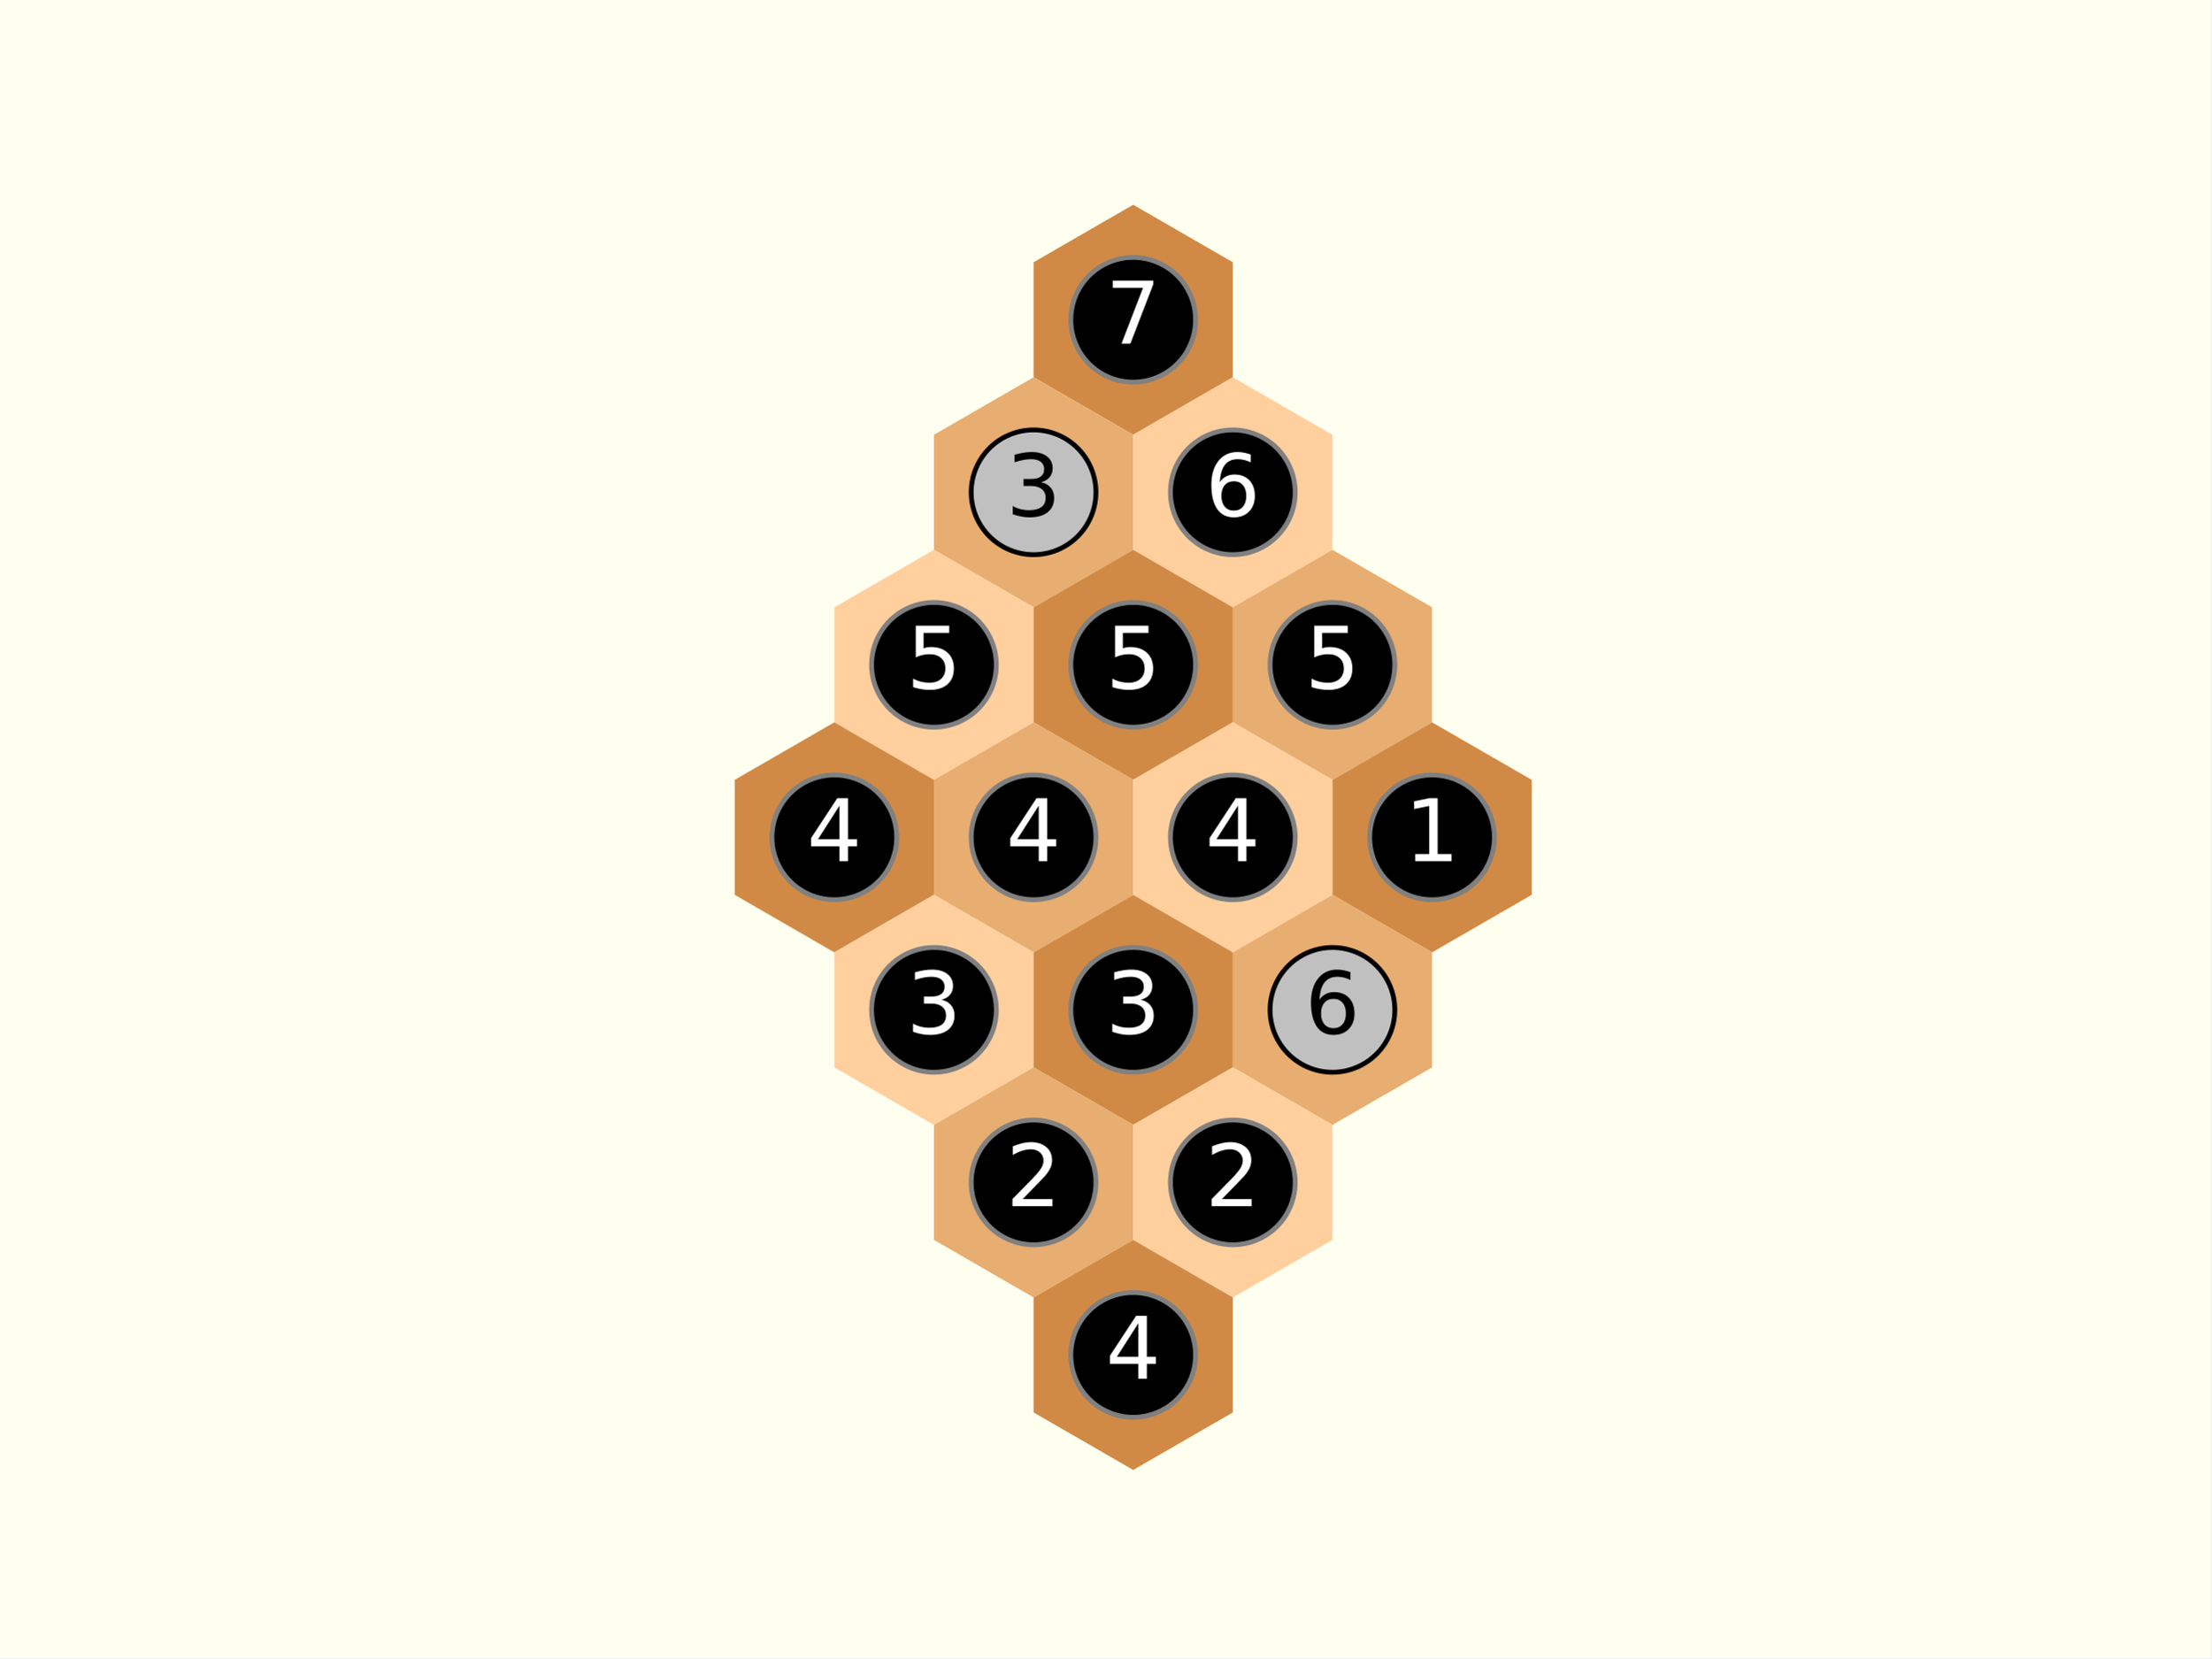
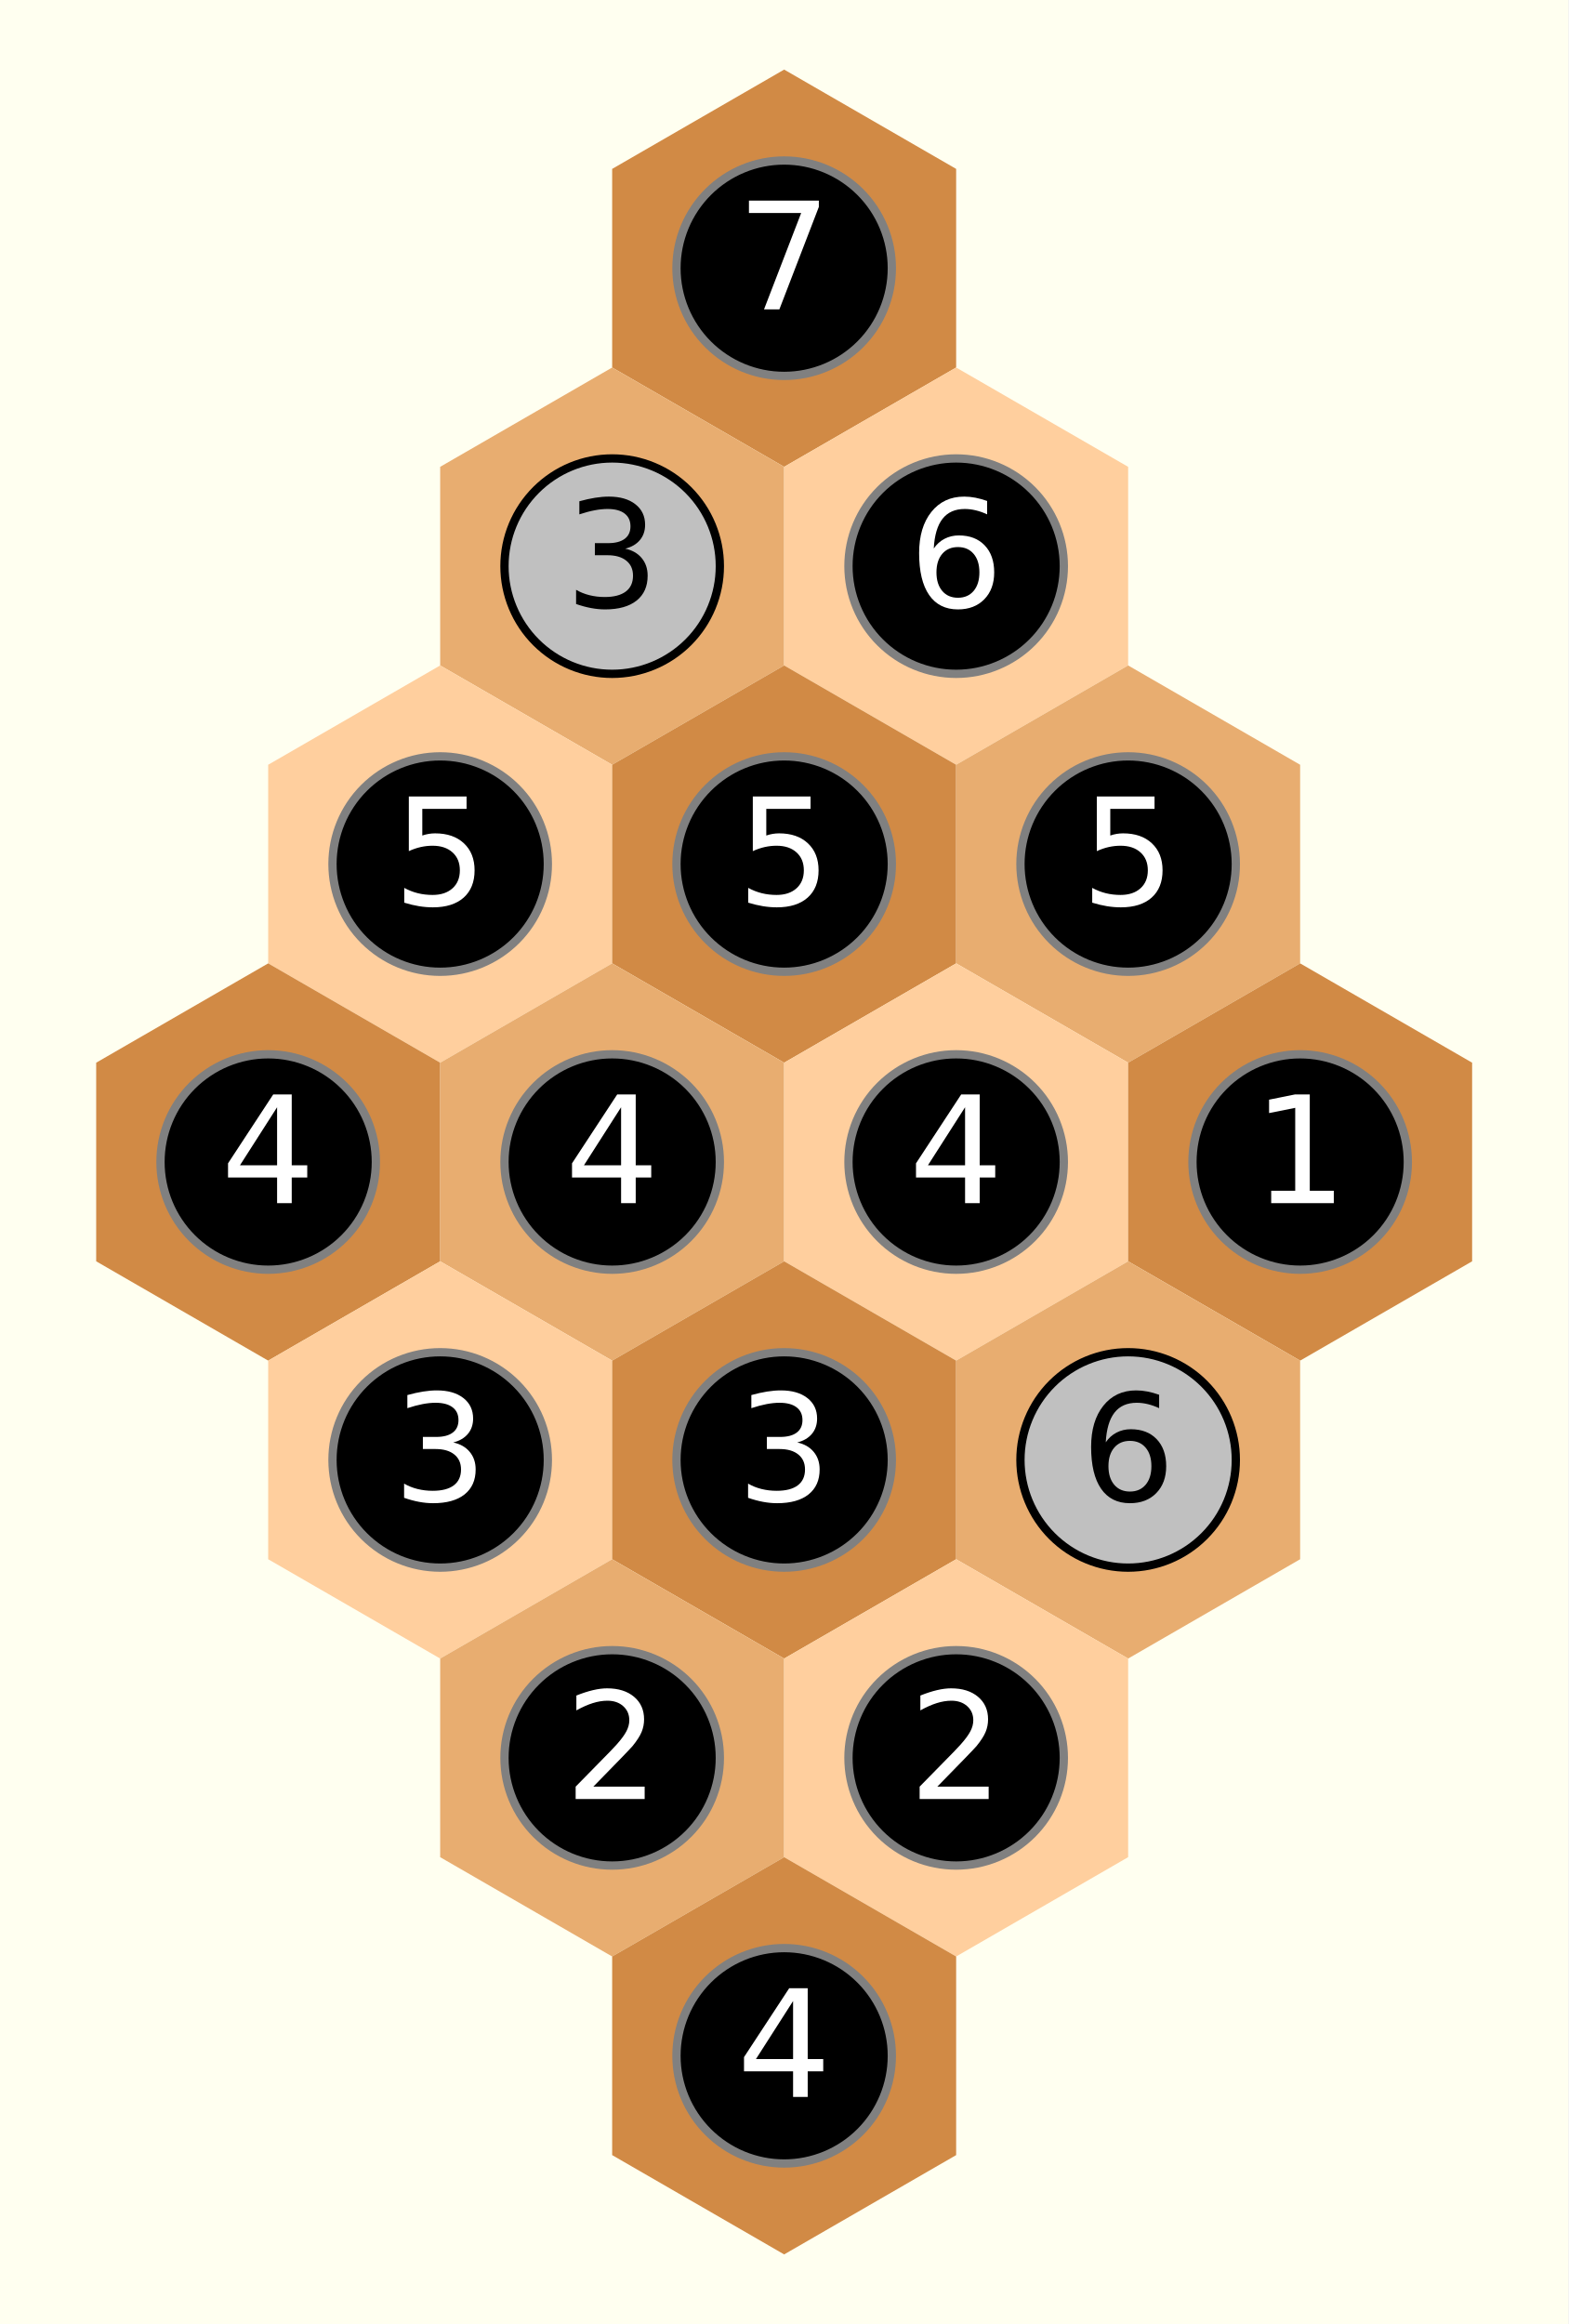
- <svg xmlns="http://www.w3.org/2000/svg" xmlns:xlink="http://www.w3.org/1999/xlink" width="460.8pt" height="345.6pt" viewBox="0 0 460.8 345.6" version="1.1">
+ <svg xmlns="http://www.w3.org/2000/svg" xmlns:xlink="http://www.w3.org/1999/xlink" width="189.318pt" height="280.512pt" viewBox="0 0 189.318 280.512" version="1.1">
  <defs>
    <style type="text/css">*{stroke-linejoin: round; stroke-linecap: butt}</style>
  </defs>
  <g id="figure_1">
    <g id="patch_1">
-       <path d="M 0 345.6  L 460.8 345.6  L 460.8 0  L 0 0  z " style="fill: #fffff0" />
+       <path d="M 0 280.512  L 189.318 280.512  L 189.318 0  L 0 0  z " style="fill: #fffff0" />
    </g>
    <g id="axes_1">
      <g id="patch_2">
-         <path d="M 215.398 78.632  L 236.16 90.619  L 256.922 78.632  L 256.922 54.658  L 236.16 42.671  L 215.398 54.658  z " clip-path="url(#p9c23bc95ee)" style="fill: #d18a45" />
+         <path d="M 73.897 44.36  L 94.659 56.347  L 115.421 44.36  L 115.421 20.386  L 94.659 8.399  L 73.897 20.386  z " clip-path="url(#p3abf32f559)" style="fill: #d18a45" />
      </g>
      <g id="patch_3">
-         <path d="M 194.636 114.593  L 215.398 126.58  L 236.16 114.593  L 236.16 90.619  L 215.398 78.632  L 194.636 90.619  z " clip-path="url(#p9c23bc95ee)" style="fill: #e8ad70" />
+         <path d="M 53.135 80.321  L 73.897 92.308  L 94.659 80.321  L 94.659 56.347  L 73.897 44.36  L 53.135 56.347  z " clip-path="url(#p3abf32f559)" style="fill: #e8ad70" />
      </g>
      <g id="patch_4">
-         <path d="M 236.16 114.593  L 256.922 126.58  L 277.684 114.593  L 277.684 90.619  L 256.922 78.632  L 236.16 90.619  z " clip-path="url(#p9c23bc95ee)" style="fill: #ffcf9e" />
+         <path d="M 94.659 80.321  L 115.421 92.308  L 136.183 80.321  L 136.183 56.347  L 115.421 44.36  L 94.659 56.347  z " clip-path="url(#p3abf32f559)" style="fill: #ffcf9e" />
      </g>
      <g id="patch_5">
-         <path d="M 173.874 150.554  L 194.636 162.541  L 215.398 150.554  L 215.398 126.58  L 194.636 114.593  L 173.874 126.58  z " clip-path="url(#p9c23bc95ee)" style="fill: #ffcf9e" />
+         <path d="M 32.373 116.282  L 53.135 128.269  L 73.897 116.282  L 73.897 92.308  L 53.135 80.321  L 32.373 92.308  z " clip-path="url(#p3abf32f559)" style="fill: #ffcf9e" />
      </g>
      <g id="patch_6">
-         <path d="M 215.398 150.554  L 236.16 162.541  L 256.922 150.554  L 256.922 126.58  L 236.16 114.593  L 215.398 126.58  z " clip-path="url(#p9c23bc95ee)" style="fill: #d18a45" />
+         <path d="M 73.897 116.282  L 94.659 128.269  L 115.421 116.282  L 115.421 92.308  L 94.659 80.321  L 73.897 92.308  z " clip-path="url(#p3abf32f559)" style="fill: #d18a45" />
      </g>
      <g id="patch_7">
-         <path d="M 256.922 150.554  L 277.684 162.541  L 298.446 150.554  L 298.446 126.58  L 277.684 114.593  L 256.922 126.58  z " clip-path="url(#p9c23bc95ee)" style="fill: #e8ad70" />
+         <path d="M 115.421 116.282  L 136.183 128.269  L 156.946 116.282  L 156.946 92.308  L 136.183 80.321  L 115.421 92.308  z " clip-path="url(#p3abf32f559)" style="fill: #e8ad70" />
      </g>
      <g id="patch_8">
-         <path d="M 153.111 186.515  L 173.874 198.502  L 194.636 186.515  L 194.636 162.541  L 173.874 150.554  L 153.111 162.541  z " clip-path="url(#p9c23bc95ee)" style="fill: #d18a45" />
+         <path d="M 11.611 152.243  L 32.373 164.23  L 53.135 152.243  L 53.135 128.269  L 32.373 116.282  L 11.611 128.269  z " clip-path="url(#p3abf32f559)" style="fill: #d18a45" />
      </g>
      <g id="patch_9">
-         <path d="M 194.636 186.515  L 215.398 198.502  L 236.16 186.515  L 236.16 162.541  L 215.398 150.554  L 194.636 162.541  z " clip-path="url(#p9c23bc95ee)" style="fill: #e8ad70" />
+         <path d="M 53.135 152.243  L 73.897 164.23  L 94.659 152.243  L 94.659 128.269  L 73.897 116.282  L 53.135 128.269  z " clip-path="url(#p3abf32f559)" style="fill: #e8ad70" />
      </g>
      <g id="patch_10">
-         <path d="M 236.16 186.515  L 256.922 198.502  L 277.684 186.515  L 277.684 162.541  L 256.922 150.554  L 236.16 162.541  z " clip-path="url(#p9c23bc95ee)" style="fill: #ffcf9e" />
+         <path d="M 94.659 152.243  L 115.421 164.23  L 136.183 152.243  L 136.183 128.269  L 115.421 116.282  L 94.659 128.269  z " clip-path="url(#p3abf32f559)" style="fill: #ffcf9e" />
      </g>
      <g id="patch_11">
-         <path d="M 277.684 186.515  L 298.446 198.502  L 319.209 186.515  L 319.209 162.541  L 298.446 150.554  L 277.684 162.541  z " clip-path="url(#p9c23bc95ee)" style="fill: #d18a45" />
+         <path d="M 136.183 152.243  L 156.946 164.23  L 177.708 152.243  L 177.708 128.269  L 156.946 116.282  L 136.183 128.269  z " clip-path="url(#p3abf32f559)" style="fill: #d18a45" />
      </g>
      <g id="patch_12">
-         <path d="M 173.874 222.476  L 194.636 234.463  L 215.398 222.476  L 215.398 198.502  L 194.636 186.515  L 173.874 198.502  z " clip-path="url(#p9c23bc95ee)" style="fill: #ffcf9e" />
+         <path d="M 32.373 188.204  L 53.135 200.191  L 73.897 188.204  L 73.897 164.23  L 53.135 152.243  L 32.373 164.23  z " clip-path="url(#p3abf32f559)" style="fill: #ffcf9e" />
      </g>
      <g id="patch_13">
-         <path d="M 215.398 222.476  L 236.16 234.463  L 256.922 222.476  L 256.922 198.502  L 236.16 186.515  L 215.398 198.502  z " clip-path="url(#p9c23bc95ee)" style="fill: #d18a45" />
+         <path d="M 73.897 188.204  L 94.659 200.191  L 115.421 188.204  L 115.421 164.23  L 94.659 152.243  L 73.897 164.23  z " clip-path="url(#p3abf32f559)" style="fill: #d18a45" />
      </g>
      <g id="patch_14">
-         <path d="M 256.922 222.476  L 277.684 234.463  L 298.446 222.476  L 298.446 198.502  L 277.684 186.515  L 256.922 198.502  z " clip-path="url(#p9c23bc95ee)" style="fill: #e8ad70" />
+         <path d="M 115.421 188.204  L 136.183 200.191  L 156.946 188.204  L 156.946 164.23  L 136.183 152.243  L 115.421 164.23  z " clip-path="url(#p3abf32f559)" style="fill: #e8ad70" />
      </g>
      <g id="patch_15">
-         <path d="M 194.636 258.437  L 215.398 270.424  L 236.16 258.437  L 236.16 234.463  L 215.398 222.476  L 194.636 234.463  z " clip-path="url(#p9c23bc95ee)" style="fill: #e8ad70" />
+         <path d="M 53.135 224.165  L 73.897 236.152  L 94.659 224.165  L 94.659 200.191  L 73.897 188.204  L 53.135 200.191  z " clip-path="url(#p3abf32f559)" style="fill: #e8ad70" />
      </g>
      <g id="patch_16">
-         <path d="M 236.16 258.437  L 256.922 270.424  L 277.684 258.437  L 277.684 234.463  L 256.922 222.476  L 236.16 234.463  z " clip-path="url(#p9c23bc95ee)" style="fill: #ffcf9e" />
+         <path d="M 94.659 224.165  L 115.421 236.152  L 136.183 224.165  L 136.183 200.191  L 115.421 188.204  L 94.659 200.191  z " clip-path="url(#p3abf32f559)" style="fill: #ffcf9e" />
      </g>
      <g id="patch_17">
-         <path d="M 215.398 294.398  L 236.16 306.385  L 256.922 294.398  L 256.922 270.424  L 236.16 258.437  L 215.398 270.424  z " clip-path="url(#p9c23bc95ee)" style="fill: #d18a45" />
+         <path d="M 73.897 260.126  L 94.659 272.113  L 115.421 260.126  L 115.421 236.152  L 94.659 224.165  L 73.897 236.152  z " clip-path="url(#p3abf32f559)" style="fill: #d18a45" />
      </g>
      <g id="line2d_1">
        <defs>
-           <path id="m1f4609c545" d="M 0 13  C 3.448 13 6.755 11.63 9.192 9.192  C 11.63 6.755 13 3.448 13 0  C 13 -3.448 11.63 -6.755 9.192 -9.192  C 6.755 -11.63 3.448 -13 0 -13  C -3.448 -13 -6.755 -11.63 -9.192 -9.192  C -11.63 -6.755 -13 -3.448 -13 0  C -13 3.448 -11.63 6.755 -9.192 9.192  C -6.755 11.63 -3.448 13 0 13  z " style="stroke: #808080" />
+           <path id="m80644e9f78" d="M 0 13  C 3.448 13 6.755 11.63 9.192 9.192  C 11.63 6.755 13 3.448 13 0  C 13 -3.448 11.63 -6.755 9.192 -9.192  C 6.755 -11.63 3.448 -13 0 -13  C -3.448 -13 -6.755 -11.63 -9.192 -9.192  C -11.63 -6.755 -13 -3.448 -13 0  C -13 3.448 -11.63 6.755 -9.192 9.192  C -6.755 11.63 -3.448 13 0 13  z " style="stroke: #808080" />
        </defs>
-         <g clip-path="url(#p9c23bc95ee)">
-           <use xlink:href="#m1f4609c545" x="236.16" y="66.645" style="stroke: #808080" />
+         <g clip-path="url(#p3abf32f559)">
+           <use xlink:href="#m80644e9f78" x="94.659" y="32.373" style="stroke: #808080" />
        </g>
      </g>
      <g id="line2d_2">
        <defs>
-           <path id="mb3eb9bca0c" d="M 0 13  C 3.448 13 6.755 11.63 9.192 9.192  C 11.63 6.755 13 3.448 13 0  C 13 -3.448 11.63 -6.755 9.192 -9.192  C 6.755 -11.63 3.448 -13 0 -13  C -3.448 -13 -6.755 -11.63 -9.192 -9.192  C -11.63 -6.755 -13 -3.448 -13 0  C -13 3.448 -11.63 6.755 -9.192 9.192  C -6.755 11.63 -3.448 13 0 13  z " style="stroke: #000000" />
+           <path id="m577133169e" d="M 0 13  C 3.448 13 6.755 11.63 9.192 9.192  C 11.63 6.755 13 3.448 13 0  C 13 -3.448 11.63 -6.755 9.192 -9.192  C 6.755 -11.63 3.448 -13 0 -13  C -3.448 -13 -6.755 -11.63 -9.192 -9.192  C -11.63 -6.755 -13 -3.448 -13 0  C -13 3.448 -11.63 6.755 -9.192 9.192  C -6.755 11.63 -3.448 13 0 13  z " style="stroke: #000000" />
        </defs>
-         <g clip-path="url(#p9c23bc95ee)">
-           <use xlink:href="#mb3eb9bca0c" x="215.398" y="102.606" style="fill: #c0c0c0; stroke: #000000" />
+         <g clip-path="url(#p3abf32f559)">
+           <use xlink:href="#m577133169e" x="73.897" y="68.334" style="fill: #c0c0c0; stroke: #000000" />
        </g>
      </g>
      <g id="line2d_3">
-         <g clip-path="url(#p9c23bc95ee)">
-           <use xlink:href="#m1f4609c545" x="256.922" y="102.606" style="stroke: #808080" />
+         <g clip-path="url(#p3abf32f559)">
+           <use xlink:href="#m80644e9f78" x="115.421" y="68.334" style="stroke: #808080" />
        </g>
      </g>
      <g id="line2d_4">
-         <g clip-path="url(#p9c23bc95ee)">
-           <use xlink:href="#m1f4609c545" x="194.636" y="138.567" style="stroke: #808080" />
+         <g clip-path="url(#p3abf32f559)">
+           <use xlink:href="#m80644e9f78" x="53.135" y="104.295" style="stroke: #808080" />
        </g>
      </g>
      <g id="line2d_5">
-         <g clip-path="url(#p9c23bc95ee)">
-           <use xlink:href="#m1f4609c545" x="236.16" y="138.567" style="stroke: #808080" />
+         <g clip-path="url(#p3abf32f559)">
+           <use xlink:href="#m80644e9f78" x="94.659" y="104.295" style="stroke: #808080" />
        </g>
      </g>
      <g id="line2d_6">
-         <g clip-path="url(#p9c23bc95ee)">
-           <use xlink:href="#m1f4609c545" x="277.684" y="138.567" style="stroke: #808080" />
+         <g clip-path="url(#p3abf32f559)">
+           <use xlink:href="#m80644e9f78" x="136.183" y="104.295" style="stroke: #808080" />
        </g>
      </g>
      <g id="line2d_7">
-         <g clip-path="url(#p9c23bc95ee)">
-           <use xlink:href="#m1f4609c545" x="173.874" y="174.528" style="stroke: #808080" />
+         <g clip-path="url(#p3abf32f559)">
+           <use xlink:href="#m80644e9f78" x="32.373" y="140.256" style="stroke: #808080" />
        </g>
      </g>
      <g id="line2d_8">
-         <g clip-path="url(#p9c23bc95ee)">
-           <use xlink:href="#m1f4609c545" x="215.398" y="174.528" style="stroke: #808080" />
+         <g clip-path="url(#p3abf32f559)">
+           <use xlink:href="#m80644e9f78" x="73.897" y="140.256" style="stroke: #808080" />
        </g>
      </g>
      <g id="line2d_9">
-         <g clip-path="url(#p9c23bc95ee)">
-           <use xlink:href="#m1f4609c545" x="256.922" y="174.528" style="stroke: #808080" />
+         <g clip-path="url(#p3abf32f559)">
+           <use xlink:href="#m80644e9f78" x="115.421" y="140.256" style="stroke: #808080" />
        </g>
      </g>
      <g id="line2d_10">
-         <g clip-path="url(#p9c23bc95ee)">
-           <use xlink:href="#m1f4609c545" x="298.446" y="174.528" style="stroke: #808080" />
+         <g clip-path="url(#p3abf32f559)">
+           <use xlink:href="#m80644e9f78" x="156.946" y="140.256" style="stroke: #808080" />
        </g>
      </g>
      <g id="line2d_11">
-         <g clip-path="url(#p9c23bc95ee)">
-           <use xlink:href="#m1f4609c545" x="194.636" y="210.489" style="stroke: #808080" />
+         <g clip-path="url(#p3abf32f559)">
+           <use xlink:href="#m80644e9f78" x="53.135" y="176.217" style="stroke: #808080" />
        </g>
      </g>
      <g id="line2d_12">
-         <g clip-path="url(#p9c23bc95ee)">
-           <use xlink:href="#m1f4609c545" x="236.16" y="210.489" style="stroke: #808080" />
+         <g clip-path="url(#p3abf32f559)">
+           <use xlink:href="#m80644e9f78" x="94.659" y="176.217" style="stroke: #808080" />
        </g>
      </g>
      <g id="line2d_13">
-         <g clip-path="url(#p9c23bc95ee)">
-           <use xlink:href="#mb3eb9bca0c" x="277.684" y="210.489" style="fill: #c0c0c0; stroke: #000000" />
+         <g clip-path="url(#p3abf32f559)">
+           <use xlink:href="#m577133169e" x="136.183" y="176.217" style="fill: #c0c0c0; stroke: #000000" />
        </g>
      </g>
      <g id="line2d_14">
-         <g clip-path="url(#p9c23bc95ee)">
-           <use xlink:href="#m1f4609c545" x="215.398" y="246.45" style="stroke: #808080" />
+         <g clip-path="url(#p3abf32f559)">
+           <use xlink:href="#m80644e9f78" x="73.897" y="212.178" style="stroke: #808080" />
        </g>
      </g>
      <g id="line2d_15">
-         <g clip-path="url(#p9c23bc95ee)">
-           <use xlink:href="#m1f4609c545" x="256.922" y="246.45" style="stroke: #808080" />
+         <g clip-path="url(#p3abf32f559)">
+           <use xlink:href="#m80644e9f78" x="115.421" y="212.178" style="stroke: #808080" />
        </g>
      </g>
      <g id="line2d_16">
-         <g clip-path="url(#p9c23bc95ee)">
-           <use xlink:href="#m1f4609c545" x="236.16" y="282.411" style="stroke: #808080" />
+         <g clip-path="url(#p3abf32f559)">
+           <use xlink:href="#m80644e9f78" x="94.659" y="248.139" style="stroke: #808080" />
        </g>
      </g>
      <g id="text_1">
-         <g style="fill: #ffffff" transform="translate(230.4338 71.61163) scale(0.18 -0.18)">
+         <g style="fill: #ffffff" transform="translate(88.93293 37.33963) scale(0.18 -0.18)">
          <defs>
            <path id="DejaVuSans-37" d="M 525 4666  L 3525 4666  L 3525 4397  L 1831 0  L 1172 0  L 2766 4134  L 525 4134  L 525 4666  z " transform="scale(0.015625)" />
          </defs>
          <use xlink:href="#DejaVuSans-37" />
        </g>
      </g>
      <g id="text_2">
-         <g transform="translate(209.6716 107.5727) scale(0.18 -0.18)">
+         <g transform="translate(68.17079 73.30071) scale(0.18 -0.18)">
          <defs>
            <path id="DejaVuSans-33" d="M 2597 2516  Q 3050 2419 3304 2112  Q 3559 1806 3559 1356  Q 3559 666 3084 287  Q 2609 -91 1734 -91  Q 1441 -91 1130 -33  Q 819 25 488 141  L 488 750  Q 750 597 1062 519  Q 1375 441 1716 441  Q 2309 441 2620 675  Q 2931 909 2931 1356  Q 2931 1769 2642 2001  Q 2353 2234 1838 2234  L 1294 2234  L 1294 2753  L 1863 2753  Q 2328 2753 2575 2939  Q 2822 3125 2822 3475  Q 2822 3834 2567 4026  Q 2313 4219 1838 4219  Q 1578 4219 1281 4162  Q 984 4106 628 3988  L 628 4550  Q 988 4650 1302 4700  Q 1616 4750 1894 4750  Q 2613 4750 3031 4423  Q 3450 4097 3450 3541  Q 3450 3153 3228 2886  Q 3006 2619 2597 2516  z " transform="scale(0.015625)" />
          </defs>
          <use xlink:href="#DejaVuSans-33" />
        </g>
      </g>
      <g id="text_3">
-         <g style="fill: #ffffff" transform="translate(251.1959 107.5727) scale(0.18 -0.18)">
+         <g style="fill: #ffffff" transform="translate(109.6951 73.30071) scale(0.18 -0.18)">
          <defs>
            <path id="DejaVuSans-36" d="M 2113 2584  Q 1688 2584 1439 2293  Q 1191 2003 1191 1497  Q 1191 994 1439 701  Q 1688 409 2113 409  Q 2538 409 2786 701  Q 3034 994 3034 1497  Q 3034 2003 2786 2293  Q 2538 2584 2113 2584  z M 3366 4563  L 3366 3988  Q 3128 4100 2886 4159  Q 2644 4219 2406 4219  Q 1781 4219 1451 3797  Q 1122 3375 1075 2522  Q 1259 2794 1537 2939  Q 1816 3084 2150 3084  Q 2853 3084 3261 2657  Q 3669 2231 3669 1497  Q 3669 778 3244 343  Q 2819 -91 2113 -91  Q 1303 -91 875 529  Q 447 1150 447 2328  Q 447 3434 972 4092  Q 1497 4750 2381 4750  Q 2619 4750 2861 4703  Q 3103 4656 3366 4563  z " transform="scale(0.015625)" />
          </defs>
          <use xlink:href="#DejaVuSans-36" />
        </g>
      </g>
      <g id="text_4">
-         <g style="fill: #ffffff" transform="translate(188.9095 143.5338) scale(0.18 -0.18)">
+         <g style="fill: #ffffff" transform="translate(47.40865 109.2618) scale(0.18 -0.18)">
          <defs>
            <path id="DejaVuSans-35" d="M 691 4666  L 3169 4666  L 3169 4134  L 1269 4134  L 1269 2991  Q 1406 3038 1543 3061  Q 1681 3084 1819 3084  Q 2600 3084 3056 2656  Q 3513 2228 3513 1497  Q 3513 744 3044 326  Q 2575 -91 1722 -91  Q 1428 -91 1123 -41  Q 819 9 494 109  L 494 744  Q 775 591 1075 516  Q 1375 441 1709 441  Q 2250 441 2565 725  Q 2881 1009 2881 1497  Q 2881 1984 2565 2268  Q 2250 2553 1709 2553  Q 1456 2553 1204 2497  Q 953 2441 691 2322  L 691 4666  z " transform="scale(0.015625)" />
          </defs>
          <use xlink:href="#DejaVuSans-35" />
        </g>
      </g>
      <g id="text_5">
-         <g style="fill: #ffffff" transform="translate(230.4338 143.5338) scale(0.18 -0.18)">
+         <g style="fill: #ffffff" transform="translate(88.93293 109.2618) scale(0.18 -0.18)">
          <use xlink:href="#DejaVuSans-35" />
        </g>
      </g>
      <g id="text_6">
-         <g style="fill: #ffffff" transform="translate(271.958 143.5338) scale(0.18 -0.18)">
+         <g style="fill: #ffffff" transform="translate(130.4572 109.2618) scale(0.18 -0.18)">
          <use xlink:href="#DejaVuSans-35" />
        </g>
      </g>
      <g id="text_7">
-         <g style="fill: #ffffff" transform="translate(168.1473 179.4949) scale(0.18 -0.18)">
+         <g style="fill: #ffffff" transform="translate(26.64651 145.2229) scale(0.18 -0.18)">
          <defs>
            <path id="DejaVuSans-34" d="M 2419 4116  L 825 1625  L 2419 1625  L 2419 4116  z M 2253 4666  L 3047 4666  L 3047 1625  L 3713 1625  L 3713 1100  L 3047 1100  L 3047 0  L 2419 0  L 2419 1100  L 313 1100  L 313 1709  L 2253 4666  z " transform="scale(0.015625)" />
          </defs>
          <use xlink:href="#DejaVuSans-34" />
        </g>
      </g>
      <g id="text_8">
-         <g style="fill: #ffffff" transform="translate(209.6716 179.4949) scale(0.18 -0.18)">
+         <g style="fill: #ffffff" transform="translate(68.17079 145.2229) scale(0.18 -0.18)">
          <use xlink:href="#DejaVuSans-34" />
        </g>
      </g>
      <g id="text_9">
-         <g style="fill: #ffffff" transform="translate(251.1959 179.4949) scale(0.18 -0.18)">
+         <g style="fill: #ffffff" transform="translate(109.6951 145.2229) scale(0.18 -0.18)">
          <use xlink:href="#DejaVuSans-34" />
        </g>
      </g>
      <g id="text_10">
-         <g style="fill: #ffffff" transform="translate(292.7202 179.4949) scale(0.18 -0.18)">
+         <g style="fill: #ffffff" transform="translate(151.2193 145.2229) scale(0.18 -0.18)">
          <defs>
            <path id="DejaVuSans-31" d="M 794 531  L 1825 531  L 1825 4091  L 703 3866  L 703 4441  L 1819 4666  L 2450 4666  L 2450 531  L 3481 531  L 3481 0  L 794 0  L 794 531  z " transform="scale(0.015625)" />
          </defs>
          <use xlink:href="#DejaVuSans-31" />
        </g>
      </g>
      <g id="text_11">
-         <g style="fill: #ffffff" transform="translate(188.9095 215.456) scale(0.18 -0.18)">
+         <g style="fill: #ffffff" transform="translate(47.40865 181.184) scale(0.18 -0.18)">
          <use xlink:href="#DejaVuSans-33" />
        </g>
      </g>
      <g id="text_12">
-         <g style="fill: #ffffff" transform="translate(230.4338 215.456) scale(0.18 -0.18)">
+         <g style="fill: #ffffff" transform="translate(88.93293 181.184) scale(0.18 -0.18)">
          <use xlink:href="#DejaVuSans-33" />
        </g>
      </g>
      <g id="text_13">
-         <g transform="translate(271.958 215.456) scale(0.18 -0.18)">
+         <g transform="translate(130.4572 181.184) scale(0.18 -0.18)">
          <use xlink:href="#DejaVuSans-36" />
        </g>
      </g>
      <g id="text_14">
-         <g style="fill: #ffffff" transform="translate(209.6716 251.417) scale(0.18 -0.18)">
+         <g style="fill: #ffffff" transform="translate(68.17079 217.145) scale(0.18 -0.18)">
          <defs>
            <path id="DejaVuSans-32" d="M 1228 531  L 3431 531  L 3431 0  L 469 0  L 469 531  Q 828 903 1448 1529  Q 2069 2156 2228 2338  Q 2531 2678 2651 2914  Q 2772 3150 2772 3378  Q 2772 3750 2511 3984  Q 2250 4219 1831 4219  Q 1534 4219 1204 4116  Q 875 4013 500 3803  L 500 4441  Q 881 4594 1212 4672  Q 1544 4750 1819 4750  Q 2544 4750 2975 4387  Q 3406 4025 3406 3419  Q 3406 3131 3298 2873  Q 3191 2616 2906 2266  Q 2828 2175 2409 1742  Q 1991 1309 1228 531  z " transform="scale(0.015625)" />
          </defs>
          <use xlink:href="#DejaVuSans-32" />
        </g>
      </g>
      <g id="text_15">
-         <g style="fill: #ffffff" transform="translate(251.1959 251.417) scale(0.18 -0.18)">
+         <g style="fill: #ffffff" transform="translate(109.6951 217.145) scale(0.18 -0.18)">
          <use xlink:href="#DejaVuSans-32" />
        </g>
      </g>
      <g id="text_16">
-         <g style="fill: #ffffff" transform="translate(230.4338 287.3781) scale(0.18 -0.18)">
+         <g style="fill: #ffffff" transform="translate(88.93293 253.1061) scale(0.18 -0.18)">
          <use xlink:href="#DejaVuSans-34" />
        </g>
      </g>
    </g>
  </g>
  <defs>
-     <clipPath id="p9c23bc95ee">
-       <rect x="148.701" y="41.472" width="174.918" height="266.112" />
+     <clipPath id="p3abf32f559">
+       <rect x="7.2" y="7.2" width="174.918" height="266.112" />
    </clipPath>
  </defs>
</svg>
